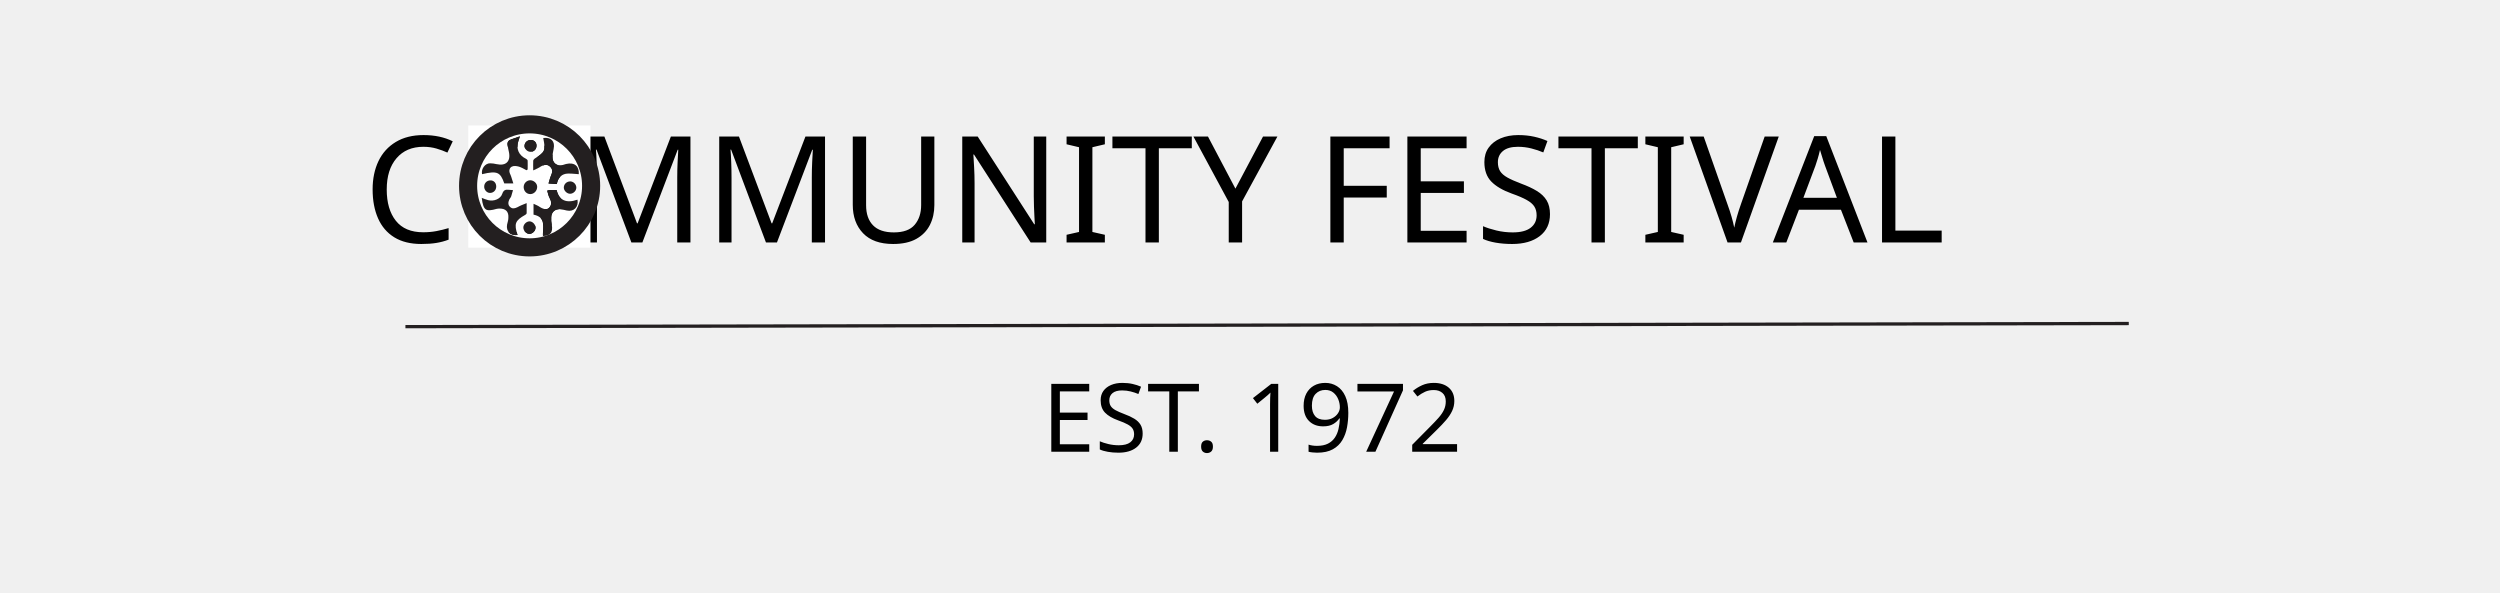
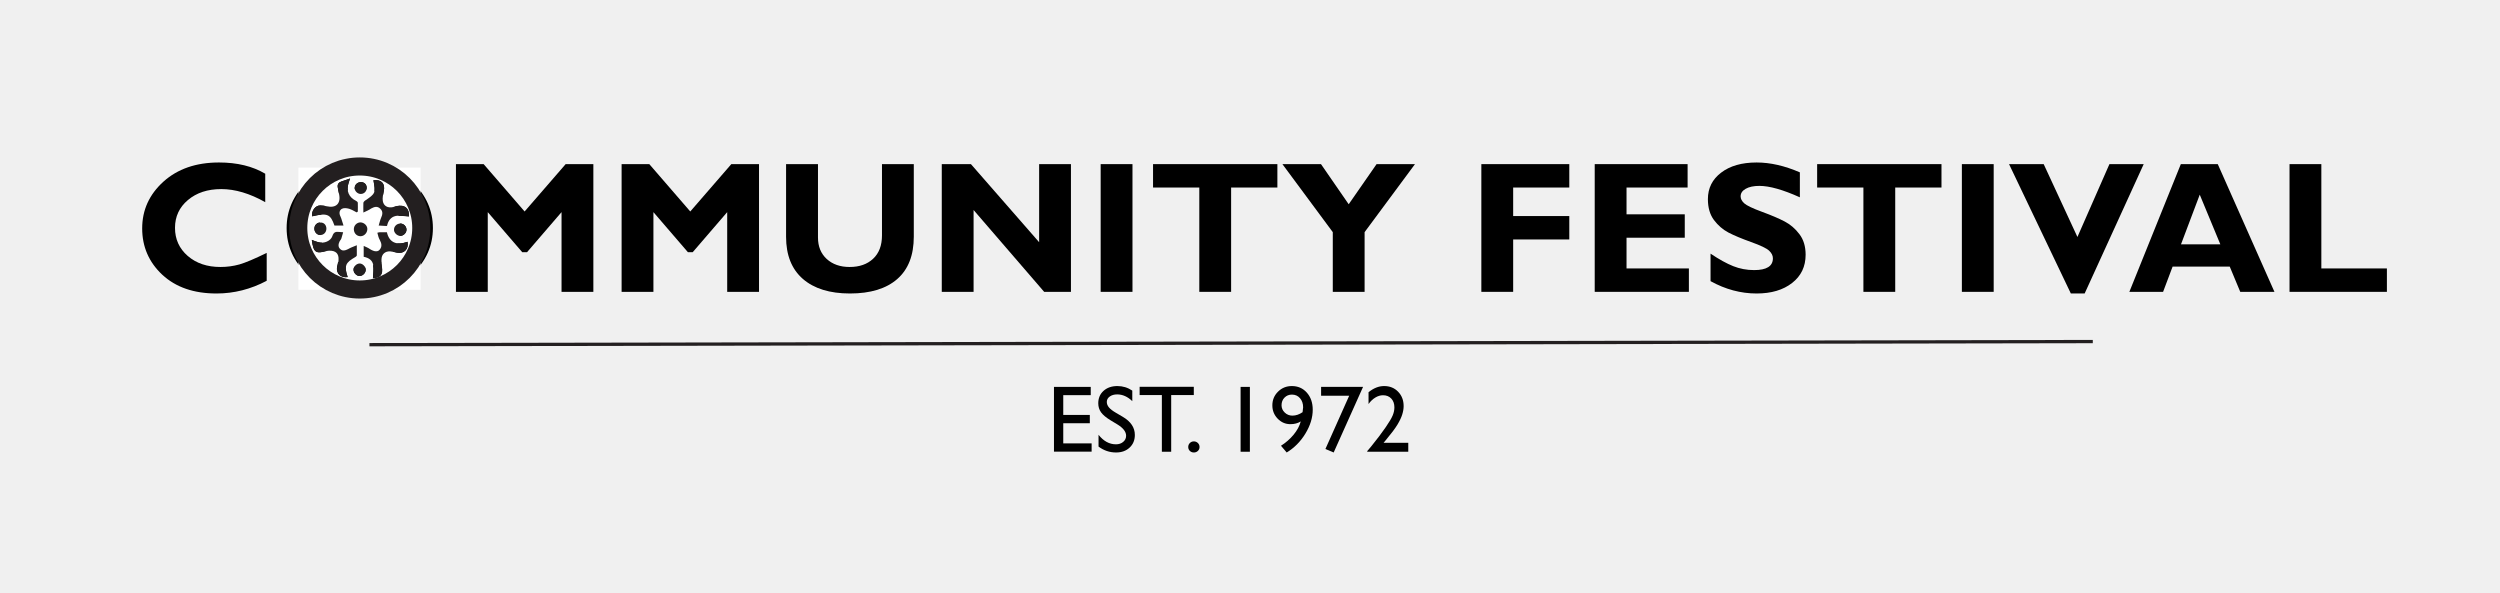
<svg xmlns="http://www.w3.org/2000/svg" xmlns:xlink="http://www.w3.org/1999/xlink" version="1.1" id="Layer_1" x="0px" y="0px" viewBox="0 0 1520 360" style="enable-background:new 0 0 1520 360;" xml:space="preserve">
-   <style type="text/css">
+   <defs id="defs57" />
+   <style type="text/css" id="style2">
	.st0{font-family:'Futura-Bold';}
	.st1{font-size:90.211px;}
	.st2{clip-path:url(#SVGID_2_);}
	.st3{clip-path:url(#SVGID_4_);fill:#FFFFFF;}
	.st4{clip-path:url(#SVGID_4_);fill-rule:evenodd;clip-rule:evenodd;fill:#231F20;}
	.st5{clip-path:url(#SVGID_4_);fill-rule:evenodd;clip-rule:evenodd;fill:#FFFFFF;}
	.st6{fill:#231F20;stroke:#231F20;stroke-width:2;stroke-miterlimit:10;}
	.st7{font-family:'Futura-Medium';}
	.st8{font-size:57.805px;}
	.st9{fill:none;stroke:#231F20;stroke-width:11;stroke-miterlimit:10;}
</style>
-   <text transform="matrix(1 0 0 1 221.0518 147.4385)" class="st0 st1">COMMUNITY FESTIVAL</text>
-   <g>
-     <g>
-       <defs>
-         <rect id="SVGID_1_" x="284.2" y="75.8" width="74.8" height="74.8" />
-       </defs>
-       <clipPath id="SVGID_2_">
-         <use xlink:href="#SVGID_1_" style="overflow:visible;" />
-       </clipPath>
-       <g class="st2">
-         <defs>
-           <rect id="SVGID_3_" x="284.2" y="75.8" width="74.8" height="74.8" />
+   <g aria-label="COMMUNITY FESTIVAL" style="font-size:106.974px;font-family:Futura-Bold;stroke-width:1.186" id="text4" transform="translate(-103.4612,26.66163)">
+     <path d="m 265.615,127.101 v 16.954 q -14.563,7.726 -30.516,7.726 -20.678,0 -32.962,-11.395 -12.229,-11.451 -12.229,-28.182 0,-16.731 12.896,-28.404 12.951,-11.673 33.796,-11.673 16.62,0 28.126,6.837 V 96.252 q -14.119,-7.949 -26.737,-7.949 -12.396,0 -20.289,6.67 -7.838,6.615 -7.838,16.898 0,10.339 7.726,17.065 7.782,6.726 19.9,6.726 6.003,0 11.562,-1.556 5.559,-1.612 16.564,-7.004 z" style="font-style:normal;font-variant:normal;font-weight:bold;font-stretch:normal;font-size:113.839px;font-family:'Gill Sans MT';-inkscape-font-specification:'Gill Sans MT, Bold';font-variant-ligatures:normal;font-variant-caps:normal;font-variant-numeric:normal;font-feature-settings:normal;text-align:start;writing-mode:lr-tb;text-anchor:start;stroke-width:1.186" id="path63" />
+     <path d="m 322.256,72.128 q 19.844,0 32.128,12.006 12.284,11.951 12.284,27.848 0,16.12 -12.451,27.959 -12.451,11.84 -31.962,11.84 -19.733,0 -32.128,-11.784 -12.396,-11.784 -12.396,-28.015 0,-15.953 12.284,-27.904 12.34,-11.951 32.239,-11.951 z m 0,63.534 q 11.006,0 17.732,-6.503 6.726,-6.559 6.726,-17.176 0,-10.672 -6.726,-17.176 -6.726,-6.503 -17.732,-6.503 -11.061,0 -17.843,6.503 -6.726,6.503 -6.726,17.176 0,10.617 6.726,17.176 6.781,6.503 17.843,6.503 z" style="font-style:normal;font-variant:normal;font-weight:bold;font-stretch:normal;font-size:113.839px;font-family:'Gill Sans MT';-inkscape-font-specification:'Gill Sans MT, Bold';font-variant-ligatures:normal;font-variant-caps:normal;font-variant-numeric:normal;font-feature-settings:normal;text-align:start;writing-mode:lr-tb;text-anchor:start;stroke-width:1.186" id="path65" />
+     <path d="m 422.421,101.921 24.958,-28.793 h 16.842 v 77.653 h -19.344 v -48.47 l -20.956,24.346 h -2.946 l -20.956,-24.346 v 48.47 H 380.677 V 73.128 h 16.842 z" style="font-style:normal;font-variant:normal;font-weight:bold;font-stretch:normal;font-size:113.839px;font-family:'Gill Sans MT';-inkscape-font-specification:'Gill Sans MT, Bold';font-variant-ligatures:normal;font-variant-caps:normal;font-variant-numeric:normal;font-feature-settings:normal;text-align:start;writing-mode:lr-tb;text-anchor:start;stroke-width:1.186" id="path67" />
+     <path d="m 523.142,101.921 24.958,-28.793 h 16.842 v 77.653 h -19.344 v -48.47 l -20.956,24.346 h -2.946 l -20.956,-24.346 v 48.47 H 481.397 V 73.128 h 16.842 z" style="font-style:normal;font-variant:normal;font-weight:bold;font-stretch:normal;font-size:113.839px;font-family:'Gill Sans MT';-inkscape-font-specification:'Gill Sans MT, Bold';font-variant-ligatures:normal;font-variant-caps:normal;font-variant-numeric:normal;font-feature-settings:normal;text-align:start;writing-mode:lr-tb;text-anchor:start;stroke-width:1.186" id="path69" />
+     <path d="m 639.704,73.128 h 19.344 v 44.079 q 0,17.009 -10.061,25.792 -10.061,8.782 -28.738,8.782 -18.454,0 -28.682,-8.894 -10.172,-8.894 -10.172,-25.569 V 73.128 h 19.399 v 44.635 q 0,8.115 5.281,13.007 5.336,4.892 13.952,4.892 8.949,0 14.285,-5.003 5.392,-5.003 5.392,-14.23 z" style="font-style:normal;font-variant:normal;font-weight:bold;font-stretch:normal;font-size:113.839px;font-family:'Gill Sans MT';-inkscape-font-specification:'Gill Sans MT, Bold';font-variant-ligatures:normal;font-variant-caps:normal;font-variant-numeric:normal;font-feature-settings:normal;text-align:start;writing-mode:lr-tb;text-anchor:start;stroke-width:1.186" id="path71" />
+     <path d="m 754.599,73.128 v 77.653 h -16.286 l -42.912,-49.749 v 49.749 H 676.057 V 73.128 h 17.732 L 735.255,120.598 V 73.128 Z" style="font-style:normal;font-variant:normal;font-weight:bold;font-stretch:normal;font-size:113.839px;font-family:'Gill Sans MT';-inkscape-font-specification:'Gill Sans MT, Bold';font-variant-ligatures:normal;font-variant-caps:normal;font-variant-numeric:normal;font-feature-settings:normal;text-align:start;writing-mode:lr-tb;text-anchor:start;stroke-width:1.186" id="path73" />
+     <path d="M 792.008,73.128 V 150.781 H 772.664 V 73.128 Z" style="font-style:normal;font-variant:normal;font-weight:bold;font-stretch:normal;font-size:113.839px;font-family:'Gill Sans MT';-inkscape-font-specification:'Gill Sans MT, Bold';font-variant-ligatures:normal;font-variant-caps:normal;font-variant-numeric:normal;font-feature-settings:normal;text-align:start;writing-mode:lr-tb;text-anchor:start;stroke-width:1.186" id="path75" />
+     <path d="M 880.11,73.128 V 87.358 H 851.984 V 150.781 H 832.641 V 87.358 H 804.514 V 73.128 Z" style="font-style:normal;font-variant:normal;font-weight:bold;font-stretch:normal;font-size:113.839px;font-family:'Gill Sans MT';-inkscape-font-specification:'Gill Sans MT, Bold';font-variant-ligatures:normal;font-variant-caps:normal;font-variant-numeric:normal;font-feature-settings:normal;text-align:start;writing-mode:lr-tb;text-anchor:start;stroke-width:1.186" id="path77" />
+     <path d="m 913.795,150.781 v -36.297 L 883.168,73.128 h 23.457 l 16.842,24.402 16.954,-24.402 h 23.346 l -30.628,41.355 v 36.297 z" style="font-style:normal;font-variant:normal;font-weight:bold;font-stretch:normal;font-size:113.839px;font-family:'Gill Sans MT';-inkscape-font-specification:'Gill Sans MT, Bold';font-variant-ligatures:normal;font-variant-caps:normal;font-variant-numeric:normal;font-feature-settings:normal;text-align:start;writing-mode:lr-tb;text-anchor:start;stroke-width:1.186" id="path79" />
+     <path d="m 1057.594,73.128 v 14.23 h -34.129 V 104.701 h 34.129 v 14.23 h -34.129 v 31.85 h -19.344 V 73.128 Z" style="font-style:normal;font-variant:normal;font-weight:bold;font-stretch:normal;font-size:113.839px;font-family:'Gill Sans MT';-inkscape-font-specification:'Gill Sans MT, Bold';font-variant-ligatures:normal;font-variant-caps:normal;font-variant-numeric:normal;font-feature-settings:normal;text-align:start;writing-mode:lr-tb;text-anchor:start;stroke-width:1.186" id="path81" />
+     <path d="m 1130.3,136.551 v 14.23 h -57.253 V 73.128 h 56.475 v 14.23 h -37.131 v 16.286 h 35.408 v 14.23 h -35.408 v 18.677 z" style="font-style:normal;font-variant:normal;font-weight:bold;font-stretch:normal;font-size:113.839px;font-family:'Gill Sans MT';-inkscape-font-specification:'Gill Sans MT, Bold';font-variant-ligatures:normal;font-variant-caps:normal;font-variant-numeric:normal;font-feature-settings:normal;text-align:start;writing-mode:lr-tb;text-anchor:start;stroke-width:1.186" id="path83" />
+     <path d="M 1197.78,78.131 V 93.306 q -15.453,-6.948 -24.624,-6.948 -5.225,0 -8.338,1.779 -3.057,1.723 -3.057,4.614 0,2.223 2.223,4.224 2.223,2.001 10.839,5.169 8.616,3.168 13.785,5.892 5.169,2.724 8.894,7.671 3.78,4.947 3.78,12.507 0,10.784 -8.227,17.176 -8.171,6.392 -21.567,6.392 -14.452,0 -28.015,-7.504 v -16.731 q 7.782,5.225 13.785,7.615 6.003,2.39 12.729,2.39 11.395,0 11.395,-7.17 0,-2.446 -2.279,-4.614 -2.279,-2.168 -11.006,-5.281 -8.671,-3.113 -13.785,-5.781 -5.058,-2.668 -8.783,-7.615 -3.669,-4.947 -3.669,-12.673 0,-10.005 8.06,-16.12 8.06,-6.17 21.567,-6.17 12.451,0 26.292,6.003 z" style="font-style:normal;font-variant:normal;font-weight:bold;font-stretch:normal;font-size:113.839px;font-family:'Gill Sans MT';-inkscape-font-specification:'Gill Sans MT, Bold';font-variant-ligatures:normal;font-variant-caps:normal;font-variant-numeric:normal;font-feature-settings:normal;text-align:start;writing-mode:lr-tb;text-anchor:start;stroke-width:1.186" id="path85" />
+     <path d="m 1283.882,73.128 v 14.23 h -28.126 v 63.423 h -19.344 V 87.358 h -28.126 V 73.128 Z" style="font-style:normal;font-variant:normal;font-weight:bold;font-stretch:normal;font-size:113.839px;font-family:'Gill Sans MT';-inkscape-font-specification:'Gill Sans MT, Bold';font-variant-ligatures:normal;font-variant-caps:normal;font-variant-numeric:normal;font-feature-settings:normal;text-align:start;writing-mode:lr-tb;text-anchor:start;stroke-width:1.186" id="path87" />
+     <path d="m 1315.621,73.128 v 77.653 h -19.344 V 73.128 Z" style="font-style:normal;font-variant:normal;font-weight:bold;font-stretch:normal;font-size:113.839px;font-family:'Gill Sans MT';-inkscape-font-specification:'Gill Sans MT, Bold';font-variant-ligatures:normal;font-variant-caps:normal;font-variant-numeric:normal;font-feature-settings:normal;text-align:start;writing-mode:lr-tb;text-anchor:start;stroke-width:1.186" id="path89" />
+     <path d="m 1406.836,73.128 -35.908,78.653 h -8.393 l -37.576,-78.653 h 21.067 l 20.511,44.301 19.455,-44.301 z" style="font-style:normal;font-variant:normal;font-weight:bold;font-stretch:normal;font-size:113.839px;font-family:'Gill Sans MT';-inkscape-font-specification:'Gill Sans MT, Bold';font-variant-ligatures:normal;font-variant-caps:normal;font-variant-numeric:normal;font-feature-settings:normal;text-align:start;writing-mode:lr-tb;text-anchor:start;stroke-width:1.186" id="path91" />
+     <path d="m 1451.861,73.128 34.463,77.653 h -20.789 l -6.392,-15.342 h -34.741 l -5.781,15.342 h -20.511 l 31.295,-77.653 z m 1.556,48.748 -12.507,-30.183 -11.395,30.183 z" style="font-style:normal;font-variant:normal;font-weight:bold;font-stretch:normal;font-size:113.839px;font-family:'Gill Sans MT';-inkscape-font-specification:'Gill Sans MT, Bold';font-variant-ligatures:normal;font-variant-caps:normal;font-variant-numeric:normal;font-feature-settings:normal;text-align:start;writing-mode:lr-tb;text-anchor:start;stroke-width:1.186" id="path93" />
+     <path d="m 1554.693,136.551 v 14.23 H 1495.495 V 73.128 h 19.344 v 63.423 z" style="font-style:normal;font-variant:normal;font-weight:bold;font-stretch:normal;font-size:113.839px;font-family:'Gill Sans MT';-inkscape-font-specification:'Gill Sans MT, Bold';font-variant-ligatures:normal;font-variant-caps:normal;font-variant-numeric:normal;font-feature-settings:normal;text-align:start;writing-mode:lr-tb;text-anchor:start;stroke-width:1.186" id="path95" />
+   </g>
+   <line class="st6" x1="224.623" y1="209.567" x2="1272.423" y2="207.667" id="line48" style="fill:#231f20;stroke:#231f20;stroke-width:2;stroke-miterlimit:10" />
+   <g aria-label="EST. 1972" style="font-style:normal;font-variant:normal;font-weight:normal;font-stretch:normal;font-size:57.805px;font-family:'Gill Sans MT';-inkscape-font-specification:'Gill Sans MT, Normal';font-variant-ligatures:normal;font-variant-caps:normal;font-variant-numeric:normal;font-feature-settings:normal;text-align:start;writing-mode:lr-tb;text-anchor:start" id="text50">
+     <path d="m 640.815,235.229 h 22.354 v 5.024 h -16.709 v 12.024 h 16.145 v 5.052 h -16.145 v 12.25 h 17.246 v 5.024 h -22.891 z" style="font-style:normal;font-variant:normal;font-weight:normal;font-stretch:normal;font-size:57.805px;font-family:'Gill Sans MT';-inkscape-font-specification:'Gill Sans MT, Normal';font-variant-ligatures:normal;font-variant-caps:normal;font-variant-numeric:normal;font-feature-settings:normal;text-align:start;writing-mode:lr-tb;text-anchor:start" id="path126" />
+     <path d="m 679.484,258.119 -4.29,-2.597 q -4.036,-2.456 -5.758,-4.827 -1.694,-2.399 -1.694,-5.504 0,-4.657 3.218,-7.564 3.246,-2.907 8.411,-2.907 4.939,0 9.06,2.766 v 6.407 q -4.262,-4.093 -9.173,-4.093 -2.766,0 -4.544,1.298 -1.778,1.27 -1.778,3.274 0,1.778 1.298,3.331 1.298,1.552 4.206,3.246 l 4.318,2.54 q 7.226,4.29 7.226,10.951 0,4.742 -3.189,7.705 -3.161,2.964 -8.242,2.964 -5.843,0 -10.641,-3.585 v -7.169 q 4.572,5.786 10.584,5.786 2.653,0 4.403,-1.468 1.778,-1.496 1.778,-3.726 0,-3.613 -5.193,-6.831 z" style="font-style:normal;font-variant:normal;font-weight:normal;font-stretch:normal;font-size:57.805px;font-family:'Gill Sans MT';-inkscape-font-specification:'Gill Sans MT, Normal';font-variant-ligatures:normal;font-variant-caps:normal;font-variant-numeric:normal;font-feature-settings:normal;text-align:start;writing-mode:lr-tb;text-anchor:start" id="path128" />
+     <path d="m 692.891,235.172 h 32.939 v 5.024 h -13.746 v 34.463 h -5.673 v -34.463 h -13.52 z" style="font-style:normal;font-variant:normal;font-weight:normal;font-stretch:normal;font-size:57.805px;font-family:'Gill Sans MT';-inkscape-font-specification:'Gill Sans MT, Normal';font-variant-ligatures:normal;font-variant-caps:normal;font-variant-numeric:normal;font-feature-settings:normal;text-align:start;writing-mode:lr-tb;text-anchor:start" id="path130" />
+     <path d="m 725.858,268.365 q 1.439,0 2.456,0.988 1.016,0.988 1.016,2.427 0,1.411 -1.016,2.371 -0.988,0.96 -2.456,0.96 -1.439,0 -2.427,-0.96 -0.988,-0.96 -0.988,-2.371 0,-1.439 0.988,-2.427 0.988,-0.988 2.427,-0.988 z" style="font-style:normal;font-variant:normal;font-weight:normal;font-stretch:normal;font-size:57.805px;font-family:'Gill Sans MT';-inkscape-font-specification:'Gill Sans MT, Normal';font-variant-ligatures:normal;font-variant-caps:normal;font-variant-numeric:normal;font-feature-settings:normal;text-align:start;writing-mode:lr-tb;text-anchor:start" id="path132" />
+     <path d="m 754.281,235.229 h 5.645 v 39.431 h -5.645 z" style="font-style:normal;font-variant:normal;font-weight:normal;font-stretch:normal;font-size:57.805px;font-family:'Gill Sans MT';-inkscape-font-specification:'Gill Sans MT, Normal';font-variant-ligatures:normal;font-variant-caps:normal;font-variant-numeric:normal;font-feature-settings:normal;text-align:start;writing-mode:lr-tb;text-anchor:start" id="path134" />
+     <path d="m 782.309,275.111 -3.472,-4.093 q 4.375,-2.766 7.649,-6.689 3.274,-3.952 4.375,-8.101 -2.681,1.665 -6.294,1.665 -4.516,0 -7.762,-3.359 -3.218,-3.359 -3.218,-8.072 0,-4.911 3.443,-8.326 3.443,-3.415 8.411,-3.415 5.589,0 9.145,4.036 3.556,4.036 3.556,10.359 0,7.169 -4.46,14.508 -4.46,7.31 -11.375,11.488 z m 9.653,-24.5 q 0.339,-2.258 0.339,-2.935 0,-3.415 -1.919,-5.589 -1.891,-2.173 -4.883,-2.173 -2.738,0 -4.544,1.863 -1.778,1.835 -1.778,4.629 0,2.568 1.948,4.431 1.948,1.863 4.657,1.863 3.161,0 6.181,-2.089 z" style="font-style:normal;font-variant:normal;font-weight:normal;font-stretch:normal;font-size:57.805px;font-family:'Gill Sans MT';-inkscape-font-specification:'Gill Sans MT, Normal';font-variant-ligatures:normal;font-variant-caps:normal;font-variant-numeric:normal;font-feature-settings:normal;text-align:start;writing-mode:lr-tb;text-anchor:start" id="path136" />
+     <path d="m 803.224,235.229 h 25.516 l -17.867,39.882 -5.024,-2.117 14.451,-32.374 h -17.076 z" style="font-style:normal;font-variant:normal;font-weight:normal;font-stretch:normal;font-size:57.805px;font-family:'Gill Sans MT';-inkscape-font-specification:'Gill Sans MT, Normal';font-variant-ligatures:normal;font-variant-caps:normal;font-variant-numeric:normal;font-feature-settings:normal;text-align:start;writing-mode:lr-tb;text-anchor:start" id="path138" />
+     <path d="m 841.215,269.212 h 15.016 v 5.447 h -24.951 v -0.395 l 2.371,-2.794 q 5.56,-6.887 8.835,-11.685 3.302,-4.798 4.29,-7.254 1.016,-2.456 1.016,-4.855 0,-3.331 -1.891,-5.335 -1.891,-2.032 -5.024,-2.032 -2.371,0 -4.685,1.411 -2.286,1.383 -4.121,3.923 v -7.169 q 4.601,-3.754 9.484,-3.754 5.165,0 8.496,3.443 3.359,3.443 3.359,8.75 0,2.371 -0.847,5.081 -0.819,2.681 -2.935,6.21 -2.117,3.5 -7.197,9.568 z" style="font-style:normal;font-variant:normal;font-weight:normal;font-stretch:normal;font-size:57.805px;font-family:'Gill Sans MT';-inkscape-font-specification:'Gill Sans MT, Normal';font-variant-ligatures:normal;font-variant-caps:normal;font-variant-numeric:normal;font-feature-settings:normal;text-align:start;writing-mode:lr-tb;text-anchor:start" id="path140" />
+   </g>
+   <g id="g122" transform="translate(-103.2603,25.61612)">
+     <g id="g46">
+       <g id="g44">
+         <defs id="defs7">
+           <rect height="74.8" width="74.8" y="75.8" x="284.2" id="SVGID_1_" />
        </defs>
-         <clipPath id="SVGID_4_">
-           <use xlink:href="#SVGID_3_" style="overflow:visible;" />
+         <clipPath id="SVGID_2_">
+           <use id="use9" style="overflow:visible" xlink:href="#SVGID_1_" x="0" y="0" width="100%" height="100%" />
        </clipPath>
-         <path class="st3" d="M284.7,76.3h74.8v74.8h-74.8V76.3z M322.2,150.2c20,0,36.3-16.4,36.1-36.7c-0.2-21.7-18-36.6-36.5-36.4     c-19.8,0.2-35.7,16.5-35.8,36.9C286,133.9,302.3,150.2,322.2,150.2" />
-         <path class="st4" d="M322.2,150.2c-20,0-36.2-16.3-36.2-36.1c0.1-20.4,16.1-36.7,35.8-36.9c18.5-0.2,36.3,14.6,36.5,36.4     C358.6,133.8,342.3,150.2,322.2,150.2 M356.1,113.8c0-19.1-14.9-34.2-33.7-34.2c-18.6,0-33.9,15.3-34,33.9     c-0.1,18.7,15.1,34.1,33.5,34.4C340,148,356.5,133,356.1,113.8" />
-         <path class="st5" d="M356.1,113.8c0.4,19.2-16.1,34.3-34.1,34c-18.4-0.2-33.6-15.6-33.5-34.4c0.1-18.6,15.4-33.9,34-33.9     C341.2,79.6,356.2,94.7,356.1,113.8 M320.1,103.5c0.2-0.2,0.5-0.4,0.7-0.5c0-1.8,0.1-3.5,0-5.3c0-0.4-0.5-0.9-0.9-1.1     c-4.5-2.2-6.3-6.3-4.7-11c0.2-0.7,0.4-1.4,0.9-2.7c-2.1,0.7-3.6,1.3-5.2,1.8c-1.7,0.6-2.6,1.7-2.3,3.5c0.2,1.4,0.5,2.7,0.8,4.1     c1.2,5.8-1.8,8.8-7.5,7.5c-1.3-0.3-2.6-0.5-3.9-0.5c-3-0.1-5.6,3.5-4.9,6.6c9.2-2.2,11.2-1.4,13.5,5.6h5.5     c-0.5-1.6-0.9-3-1.4-4.4c-0.2-0.6-0.4-1.2-0.7-1.7c-0.8-1.7-0.2-3.4,1.2-4.1c1.2-0.6,3-0.3,4.3,0     C317.1,101.8,318.6,102.8,320.1,103.5 M324.2,103.6c1.9-0.9,3.4-1.5,4.8-2.4c1.9-1.1,3.8-1.5,5.6,0.3c1.7,1.7,1.2,3.6,0.3,5.6     c-0.6,1.4-0.9,3-1.4,4.5c1.6,0.1,3.2,0.2,4.8,0.3c0.1,0,0.1-0.1,0.3-0.2c0.5-2.9,2.2-5.4,5.2-5.9c2.6-0.5,5.4,0.1,8.1,0.2     c0.4-4.8-2.5-7.4-7.7-6.2c-0.7,0.2-1.3,0.4-2,0.6c-3.1,0.7-5.6-0.6-6.2-3.7c-0.3-2,0.2-4.1,0.6-6.1c1-4.5-1.5-7.2-6.3-6.6     c1.4,7.8,1.3,8.2-5.3,12.6c-0.4,0.3-0.8,0.8-0.8,1.3C324.2,99.6,324.2,101.3,324.2,103.6 M320.2,123.5c-2.2,0.9-3.9,1.5-5.5,2.3     c-1.6,0.8-3.1,1.3-4.6,0c-1.5-1.4-1.2-3.1-0.5-4.7c0.3-0.6,0.8-1.2,1.1-1.8c0.4-1.2,0.7-2.4,1.1-3.8c-1.2-0.1-1.9-0.1-2.6-0.2     c-1.9-0.2-3.2,0.1-3.9,2.4c-1,3.2-5.2,4.9-8.6,3.9c-1.3-0.3-2.6-0.9-3.9-1.4c1,8.2,2.8,8.4,9,6.7c0.5-0.1,1.1-0.2,1.6-0.2     c3.9-0.1,5.8,1.8,5.6,5.7c-0.1,1.4-0.6,2.7-0.8,4.1c-0.8,4.1,2.1,6.9,6.4,6.3c-2.3-6.8-1.5-8.8,4.7-12.3c0.3-0.2,0.8-0.6,0.8-1     C320.2,127.9,320.2,126.2,320.2,123.5 M332.7,115.9c0.5,1.6,0.7,3.1,1.4,4.4c1.1,2.1,1.5,4-0.1,5.9c-1.2,1.4-3.4,1.2-5.8-0.3     c-1.1-0.7-2.4-1.2-3.9-2v6.6c3,0.6,5.4,2.1,5.8,5.1c0.4,2.6,0,5.3-0.1,7.9c4.5-0.2,6.1-2.2,5.4-6.8c-0.3-1.5-0.4-3.1-0.3-4.7     c0.2-3,2.2-4.9,5.2-4.8c1.5,0.1,2.9,0.5,4.3,0.8c4.2,0.9,7.3-2.2,6.4-6.6c-6.8,2.4-11.2,0.4-12.6-5.8c-1.4,0-2.9,0-4.4,0     C333.8,115.6,333.5,115.7,332.7,115.9 M322.3,109.6c-2.2,0-4,2-3.9,4.3c0.1,2.4,1.9,4.1,4.2,4.1c2.2-0.1,4-2.1,4-4.4     C326.6,111.5,324.5,109.6,322.3,109.6 M346.6,117.8c1.9,0,3.8-1.8,3.8-3.7c0.1-2-1.6-3.8-3.7-3.8c-2.2,0-4,1.6-3.9,3.8     C342.9,115.9,344.8,117.8,346.6,117.8 M301.7,113.4c0-2.2-1.5-3.8-3.6-3.8c-2,0-3.7,1.6-3.7,3.7c0,2.1,1.6,3.9,3.5,3.9     C300.1,117.3,301.7,115.6,301.7,113.4 M325.6,138.3c-0.1-1.9-2-3.8-3.8-3.7c-1.9,0.1-3.7,2-3.6,3.9c0.1,1.9,2,3.8,3.8,3.7     C323.9,142.1,325.7,140.2,325.6,138.3 M322.8,85.1c-2.2,0-3.8,1.5-3.9,3.5c-0.1,1.8,1.7,3.6,3.5,3.7c2.1,0.1,3.7-1.5,3.8-3.6     C326.3,86.7,324.9,85.2,322.8,85.1" />
-         <path class="st4" d="M320.1,103.5c-1.5-0.8-3-1.7-4.6-2.2c-1.4-0.4-3.2-0.6-4.3,0c-1.4,0.7-1.9,2.4-1.2,4.1     c0.3,0.6,0.5,1.1,0.7,1.7c0.4,1.4,0.9,2.7,1.4,4.4h-5.5c-2.4-6.9-4.3-7.8-13.5-5.6c-0.7-3.2,1.9-6.7,4.9-6.6     c1.3,0,2.6,0.2,3.9,0.5c5.7,1.3,8.8-1.7,7.5-7.5c-0.3-1.4-0.6-2.7-0.8-4.1c-0.3-1.8,0.6-3,2.3-3.5c1.5-0.5,3.1-1,5.2-1.8     c-0.4,1.3-0.6,2-0.9,2.7c-1.6,4.8,0.1,8.8,4.7,11c0.4,0.2,0.9,0.7,0.9,1.1c0.1,1.8,0,3.5,0,5.3     C320.6,103.2,320.4,103.4,320.1,103.5" />
-         <path class="st4" d="M324.2,103.6c0-2.4-0.1-4.1,0-5.8c0-0.4,0.4-1,0.8-1.3c6.6-4.4,6.8-4.8,5.3-12.6c4.8-0.6,7.3,2,6.3,6.6     c-0.4,2-0.9,4.2-0.6,6.1c0.5,3.1,3.1,4.4,6.2,3.7c0.7-0.2,1.3-0.4,2-0.6c5.2-1.2,8,1.4,7.7,6.2c-2.7-0.1-5.5-0.7-8.1-0.2     c-2.9,0.6-4.6,3-5.2,5.9c-0.2,0.1-0.2,0.2-0.3,0.2c-1.6-0.1-3.2-0.2-4.8-0.3c0.5-1.5,0.8-3.1,1.4-4.5c0.9-2,1.4-3.9-0.3-5.6     c-1.7-1.8-3.6-1.4-5.6-0.3C327.6,102.1,326.1,102.7,324.2,103.6" />
-         <path class="st4" d="M320.2,123.5c0,2.7,0,4.4,0,6.1c0,0.3-0.4,0.8-0.8,1c-6.2,3.5-7,5.4-4.7,12.3c-4.3,0.6-7.1-2.2-6.4-6.3     c0.3-1.4,0.8-2.7,0.8-4.1c0.3-3.9-1.7-5.8-5.6-5.7c-0.5,0-1.1,0.1-1.6,0.2c-6.2,1.7-8,1.4-9-6.7c1.3,0.5,2.6,1.1,3.9,1.4     c3.4,0.9,7.6-0.7,8.6-3.9c0.8-2.3,2-2.6,3.9-2.4c0.7,0.1,1.4,0.1,2.6,0.2c-0.4,1.4-0.7,2.6-1.1,3.8c-0.2,0.6-0.8,1.2-1.1,1.8     c-0.8,1.7-1,3.4,0.5,4.7c1.4,1.3,3,0.8,4.6,0C316.3,125,318,124.4,320.2,123.5" />
-         <path class="st4" d="M332.7,115.9c0.8-0.2,1.1-0.3,1.4-0.3c1.5,0,3,0,4.4,0c1.4,6.2,5.8,8.2,12.6,5.8c0.8,4.4-2.2,7.5-6.4,6.6     c-1.4-0.3-2.9-0.7-4.3-0.8c-3-0.1-5.1,1.7-5.2,4.8c-0.1,1.5,0,3.1,0.3,4.7c0.8,4.6-0.9,6.7-5.4,6.8c0.1-2.6,0.5-5.3,0.1-7.9     c-0.4-3-2.8-4.5-5.8-5.1v-6.6c1.5,0.7,2.8,1.2,3.9,2c2.4,1.5,4.6,1.8,5.8,0.3c1.6-1.9,1.2-3.8,0.1-5.9     C333.4,119,333.1,117.4,332.7,115.9" />
-         <path class="st4" d="M322.3,109.6c2.3,0,4.3,1.9,4.3,4c0,2.3-1.8,4.3-4,4.4c-2.3,0.1-4.1-1.7-4.2-4.1     C318.3,111.6,320.1,109.7,322.3,109.6" />
-         <path class="st4" d="M346.6,117.8c-1.9,0-3.8-1.9-3.8-3.7c0-2.1,1.7-3.8,3.9-3.8c2,0,3.7,1.8,3.7,3.8     C350.4,116,348.6,117.8,346.6,117.8" />
-         <path class="st4" d="M301.7,113.4c0,2.2-1.6,3.9-3.8,3.9c-1.9,0-3.6-1.9-3.5-3.9c0-2.1,1.7-3.7,3.7-3.7     C300.2,109.6,301.7,111.2,301.7,113.4" />
-         <path class="st4" d="M325.6,138.3c0.1,1.9-1.7,3.8-3.6,3.9c-1.8,0.1-3.7-1.8-3.8-3.7c-0.1-1.9,1.7-3.8,3.6-3.9     C323.6,134.5,325.5,136.3,325.6,138.3" />
-         <path class="st4" d="M322.8,85.1c2,0,3.5,1.5,3.4,3.6c0,2.1-1.7,3.7-3.8,3.6c-1.9-0.1-3.6-1.9-3.5-3.7     C319,86.6,320.7,85.1,322.8,85.1" />
+         <g id="g42" clip-path="url(#SVGID_2_)" class="st2">
+           <defs id="defs13">
+             <rect height="74.8" width="74.8" y="75.8" x="284.2" id="SVGID_3_" />
+           </defs>
+           <clipPath id="SVGID_4_">
+             <use id="use15" style="overflow:visible" xlink:href="#SVGID_3_" x="0" y="0" width="100%" height="100%" />
+           </clipPath>
+           <path id="path18" clip-path="url(#SVGID_4_)" d="m 284.7,76.3 h 74.8 v 74.8 h -74.8 z m 37.5,73.9 c 20,0 36.3,-16.4 36.1,-36.7 -0.2,-21.7 -18,-36.6 -36.5,-36.4 -19.8,0.2 -35.7,16.5 -35.8,36.9 0,19.9 16.3,36.2 36.2,36.2" class="st3" style="fill:#ffffff" />
+           <path id="path20" clip-path="url(#SVGID_4_)" d="m 322.2,150.2 c -20,0 -36.2,-16.3 -36.2,-36.1 0.1,-20.4 16.1,-36.7 35.8,-36.9 18.5,-0.2 36.3,14.6 36.5,36.4 0.3,20.2 -16,36.6 -36.1,36.6 m 33.9,-36.4 c 0,-19.1 -14.9,-34.2 -33.7,-34.2 -18.6,0 -33.9,15.3 -34,33.9 -0.1,18.7 15.1,34.1 33.5,34.4 18.1,0.1 34.6,-14.9 34.2,-34.1" class="st4" style="clip-rule:evenodd;fill:#231f20;fill-rule:evenodd" />
+           <path id="path22" clip-path="url(#SVGID_4_)" d="m 356.1,113.8 c 0.4,19.2 -16.1,34.3 -34.1,34 -18.4,-0.2 -33.6,-15.6 -33.5,-34.4 0.1,-18.6 15.4,-33.9 34,-33.9 18.7,0.1 33.7,15.2 33.6,34.3 m -36,-10.3 c 0.2,-0.2 0.5,-0.4 0.7,-0.5 0,-1.8 0.1,-3.5 0,-5.3 0,-0.4 -0.5,-0.9 -0.9,-1.1 -4.5,-2.2 -6.3,-6.3 -4.7,-11 0.2,-0.7 0.4,-1.4 0.9,-2.7 -2.1,0.7 -3.6,1.3 -5.2,1.8 -1.7,0.6 -2.6,1.7 -2.3,3.5 0.2,1.4 0.5,2.7 0.8,4.1 1.2,5.8 -1.8,8.8 -7.5,7.5 -1.3,-0.3 -2.6,-0.5 -3.9,-0.5 -3,-0.1 -5.6,3.5 -4.9,6.6 9.2,-2.2 11.2,-1.4 13.5,5.6 h 5.5 c -0.5,-1.6 -0.9,-3 -1.4,-4.4 -0.2,-0.6 -0.4,-1.2 -0.7,-1.7 -0.8,-1.7 -0.2,-3.4 1.2,-4.1 1.2,-0.6 3,-0.3 4.3,0 1.6,0.5 3.1,1.5 4.6,2.2 m 4.1,0.1 c 1.9,-0.9 3.4,-1.5 4.8,-2.4 1.9,-1.1 3.8,-1.5 5.6,0.3 1.7,1.7 1.2,3.6 0.3,5.6 -0.6,1.4 -0.9,3 -1.4,4.5 1.6,0.1 3.2,0.2 4.8,0.3 0.1,0 0.1,-0.1 0.3,-0.2 0.5,-2.9 2.2,-5.4 5.2,-5.9 2.6,-0.5 5.4,0.1 8.1,0.2 0.4,-4.8 -2.5,-7.4 -7.7,-6.2 -0.7,0.2 -1.3,0.4 -2,0.6 -3.1,0.7 -5.6,-0.6 -6.2,-3.7 -0.3,-2 0.2,-4.1 0.6,-6.1 1,-4.5 -1.5,-7.2 -6.3,-6.6 1.4,7.8 1.3,8.2 -5.3,12.6 -0.4,0.3 -0.8,0.8 -0.8,1.3 0,1.7 0,3.4 0,5.7 m -4,19.9 c -2.2,0.9 -3.9,1.5 -5.5,2.3 -1.6,0.8 -3.1,1.3 -4.6,0 -1.5,-1.4 -1.2,-3.1 -0.5,-4.7 0.3,-0.6 0.8,-1.2 1.1,-1.8 0.4,-1.2 0.7,-2.4 1.1,-3.8 -1.2,-0.1 -1.9,-0.1 -2.6,-0.2 -1.9,-0.2 -3.2,0.1 -3.9,2.4 -1,3.2 -5.2,4.9 -8.6,3.9 -1.3,-0.3 -2.6,-0.9 -3.9,-1.4 1,8.2 2.8,8.4 9,6.7 0.5,-0.1 1.1,-0.2 1.6,-0.2 3.9,-0.1 5.8,1.8 5.6,5.7 -0.1,1.4 -0.6,2.7 -0.8,4.1 -0.8,4.1 2.1,6.9 6.4,6.3 -2.3,-6.8 -1.5,-8.8 4.7,-12.3 0.3,-0.2 0.8,-0.6 0.8,-1 0.1,-1.6 0.1,-3.3 0.1,-6 m 12.5,-7.6 c 0.5,1.6 0.7,3.1 1.4,4.4 1.1,2.1 1.5,4 -0.1,5.9 -1.2,1.4 -3.4,1.2 -5.8,-0.3 -1.1,-0.7 -2.4,-1.2 -3.9,-2 v 6.6 c 3,0.6 5.4,2.1 5.8,5.1 0.4,2.6 0,5.3 -0.1,7.9 4.5,-0.2 6.1,-2.2 5.4,-6.8 -0.3,-1.5 -0.4,-3.1 -0.3,-4.7 0.2,-3 2.2,-4.9 5.2,-4.8 1.5,0.1 2.9,0.5 4.3,0.8 4.2,0.9 7.3,-2.2 6.4,-6.6 -6.8,2.4 -11.2,0.4 -12.6,-5.8 -1.4,0 -2.9,0 -4.4,0 -0.2,0 -0.5,0.1 -1.3,0.3 m -10.4,-6.3 c -2.2,0 -4,2 -3.9,4.3 0.1,2.4 1.9,4.1 4.2,4.1 2.2,-0.1 4,-2.1 4,-4.4 0,-2.1 -2.1,-4 -4.3,-4 m 24.3,8.2 c 1.9,0 3.8,-1.8 3.8,-3.7 0.1,-2 -1.6,-3.8 -3.7,-3.8 -2.2,0 -4,1.6 -3.9,3.8 0.1,1.8 2,3.7 3.8,3.7 m -44.9,-4.4 c 0,-2.2 -1.5,-3.8 -3.6,-3.8 -2,0 -3.7,1.6 -3.7,3.7 0,2.1 1.6,3.9 3.5,3.9 2.2,0.1 3.8,-1.6 3.8,-3.8 m 23.9,24.9 c -0.1,-1.9 -2,-3.8 -3.8,-3.7 -1.9,0.1 -3.7,2 -3.6,3.9 0.1,1.9 2,3.8 3.8,3.7 1.9,-0.1 3.7,-2 3.6,-3.9 m -2.8,-53.2 c -2.2,0 -3.8,1.5 -3.9,3.5 -0.1,1.8 1.7,3.6 3.5,3.7 2.1,0.1 3.7,-1.5 3.8,-3.6 0.1,-2 -1.3,-3.5 -3.4,-3.6" class="st5" style="clip-rule:evenodd;fill:#ffffff;fill-rule:evenodd" />
+           <path id="path24" clip-path="url(#SVGID_4_)" d="m 320.1,103.5 c -1.5,-0.8 -3,-1.7 -4.6,-2.2 -1.4,-0.4 -3.2,-0.6 -4.3,0 -1.4,0.7 -1.9,2.4 -1.2,4.1 0.3,0.6 0.5,1.1 0.7,1.7 0.4,1.4 0.9,2.7 1.4,4.4 h -5.5 c -2.4,-6.9 -4.3,-7.8 -13.5,-5.6 -0.7,-3.2 1.9,-6.7 4.9,-6.6 1.3,0 2.6,0.2 3.9,0.5 5.7,1.3 8.8,-1.7 7.5,-7.5 -0.3,-1.4 -0.6,-2.7 -0.8,-4.1 -0.3,-1.8 0.6,-3 2.3,-3.5 1.5,-0.5 3.1,-1 5.2,-1.8 -0.4,1.3 -0.6,2 -0.9,2.7 -1.6,4.8 0.1,8.8 4.7,11 0.4,0.2 0.9,0.7 0.9,1.1 0.1,1.8 0,3.5 0,5.3 -0.2,0.2 -0.4,0.4 -0.7,0.5" class="st4" style="clip-rule:evenodd;fill:#231f20;fill-rule:evenodd" />
+           <path id="path26" clip-path="url(#SVGID_4_)" d="m 324.2,103.6 c 0,-2.4 -0.1,-4.1 0,-5.8 0,-0.4 0.4,-1 0.8,-1.3 6.6,-4.4 6.8,-4.8 5.3,-12.6 4.8,-0.6 7.3,2 6.3,6.6 -0.4,2 -0.9,4.2 -0.6,6.1 0.5,3.1 3.1,4.4 6.2,3.7 0.7,-0.2 1.3,-0.4 2,-0.6 5.2,-1.2 8,1.4 7.7,6.2 -2.7,-0.1 -5.5,-0.7 -8.1,-0.2 -2.9,0.6 -4.6,3 -5.2,5.9 -0.2,0.1 -0.2,0.2 -0.3,0.2 -1.6,-0.1 -3.2,-0.2 -4.8,-0.3 0.5,-1.5 0.8,-3.1 1.4,-4.5 0.9,-2 1.4,-3.9 -0.3,-5.6 -1.7,-1.8 -3.6,-1.4 -5.6,-0.3 -1.4,1 -2.9,1.6 -4.8,2.5" class="st4" style="clip-rule:evenodd;fill:#231f20;fill-rule:evenodd" />
+           <path id="path28" clip-path="url(#SVGID_4_)" d="m 320.2,123.5 c 0,2.7 0,4.4 0,6.1 0,0.3 -0.4,0.8 -0.8,1 -6.2,3.5 -7,5.4 -4.7,12.3 -4.3,0.6 -7.1,-2.2 -6.4,-6.3 0.3,-1.4 0.8,-2.7 0.8,-4.1 0.3,-3.9 -1.7,-5.8 -5.6,-5.7 -0.5,0 -1.1,0.1 -1.6,0.2 -6.2,1.7 -8,1.4 -9,-6.7 1.3,0.5 2.6,1.1 3.9,1.4 3.4,0.9 7.6,-0.7 8.6,-3.9 0.8,-2.3 2,-2.6 3.9,-2.4 0.7,0.1 1.4,0.1 2.6,0.2 -0.4,1.4 -0.7,2.6 -1.1,3.8 -0.2,0.6 -0.8,1.2 -1.1,1.8 -0.8,1.7 -1,3.4 0.5,4.7 1.4,1.3 3,0.8 4.6,0 1.5,-0.9 3.2,-1.5 5.4,-2.4" class="st4" style="clip-rule:evenodd;fill:#231f20;fill-rule:evenodd" />
+           <path id="path30" clip-path="url(#SVGID_4_)" d="m 332.7,115.9 c 0.8,-0.2 1.1,-0.3 1.4,-0.3 1.5,0 3,0 4.4,0 1.4,6.2 5.8,8.2 12.6,5.8 0.8,4.4 -2.2,7.5 -6.4,6.6 -1.4,-0.3 -2.9,-0.7 -4.3,-0.8 -3,-0.1 -5.1,1.7 -5.2,4.8 -0.1,1.5 0,3.1 0.3,4.7 0.8,4.6 -0.9,6.7 -5.4,6.8 0.1,-2.6 0.5,-5.3 0.1,-7.9 -0.4,-3 -2.8,-4.5 -5.8,-5.1 v -6.6 c 1.5,0.7 2.8,1.2 3.9,2 2.4,1.5 4.6,1.8 5.8,0.3 1.6,-1.9 1.2,-3.8 0.1,-5.9 -0.8,-1.3 -1.1,-2.9 -1.5,-4.4" class="st4" style="clip-rule:evenodd;fill:#231f20;fill-rule:evenodd" />
+           <path id="path32" clip-path="url(#SVGID_4_)" d="m 322.3,109.6 c 2.3,0 4.3,1.9 4.3,4 0,2.3 -1.8,4.3 -4,4.4 -2.3,0.1 -4.1,-1.7 -4.2,-4.1 -0.1,-2.3 1.7,-4.2 3.9,-4.3" class="st4" style="clip-rule:evenodd;fill:#231f20;fill-rule:evenodd" />
+           <path id="path34" clip-path="url(#SVGID_4_)" d="m 346.6,117.8 c -1.9,0 -3.8,-1.9 -3.8,-3.7 0,-2.1 1.7,-3.8 3.9,-3.8 2,0 3.7,1.8 3.7,3.8 0,1.9 -1.8,3.7 -3.8,3.7" class="st4" style="clip-rule:evenodd;fill:#231f20;fill-rule:evenodd" />
+           <path id="path36" clip-path="url(#SVGID_4_)" d="m 301.7,113.4 c 0,2.2 -1.6,3.9 -3.8,3.9 -1.9,0 -3.6,-1.9 -3.5,-3.9 0,-2.1 1.7,-3.7 3.7,-3.7 2.1,-0.1 3.6,1.5 3.6,3.7" class="st4" style="clip-rule:evenodd;fill:#231f20;fill-rule:evenodd" />
+           <path id="path38" clip-path="url(#SVGID_4_)" d="m 325.6,138.3 c 0.1,1.9 -1.7,3.8 -3.6,3.9 -1.8,0.1 -3.7,-1.8 -3.8,-3.7 -0.1,-1.9 1.7,-3.8 3.6,-3.9 1.8,-0.1 3.7,1.7 3.8,3.7" class="st4" style="clip-rule:evenodd;fill:#231f20;fill-rule:evenodd" />
+           <path id="path40" clip-path="url(#SVGID_4_)" d="m 322.8,85.1 c 2,0 3.5,1.5 3.4,3.6 0,2.1 -1.7,3.7 -3.8,3.6 -1.9,-0.1 -3.6,-1.9 -3.5,-3.7 0.1,-2 1.8,-3.5 3.9,-3.5" class="st4" style="clip-rule:evenodd;fill:#231f20;fill-rule:evenodd" />
+         </g>
      </g>
    </g>
+     <circle id="circle52" r="37.4" cy="113" cx="322" class="st9" style="fill:none;stroke:#231f20;stroke-width:11;stroke-miterlimit:10" />
  </g>
-   <line class="st6" x1="246.5" y1="198.6" x2="1294.3" y2="196.7" />
-   <text transform="matrix(1 0 0 1 633.582 274.6592)" class="st7 st8">EST. 1972</text>
-   <circle class="st9" cx="322" cy="113" r="37.4" />
</svg>
